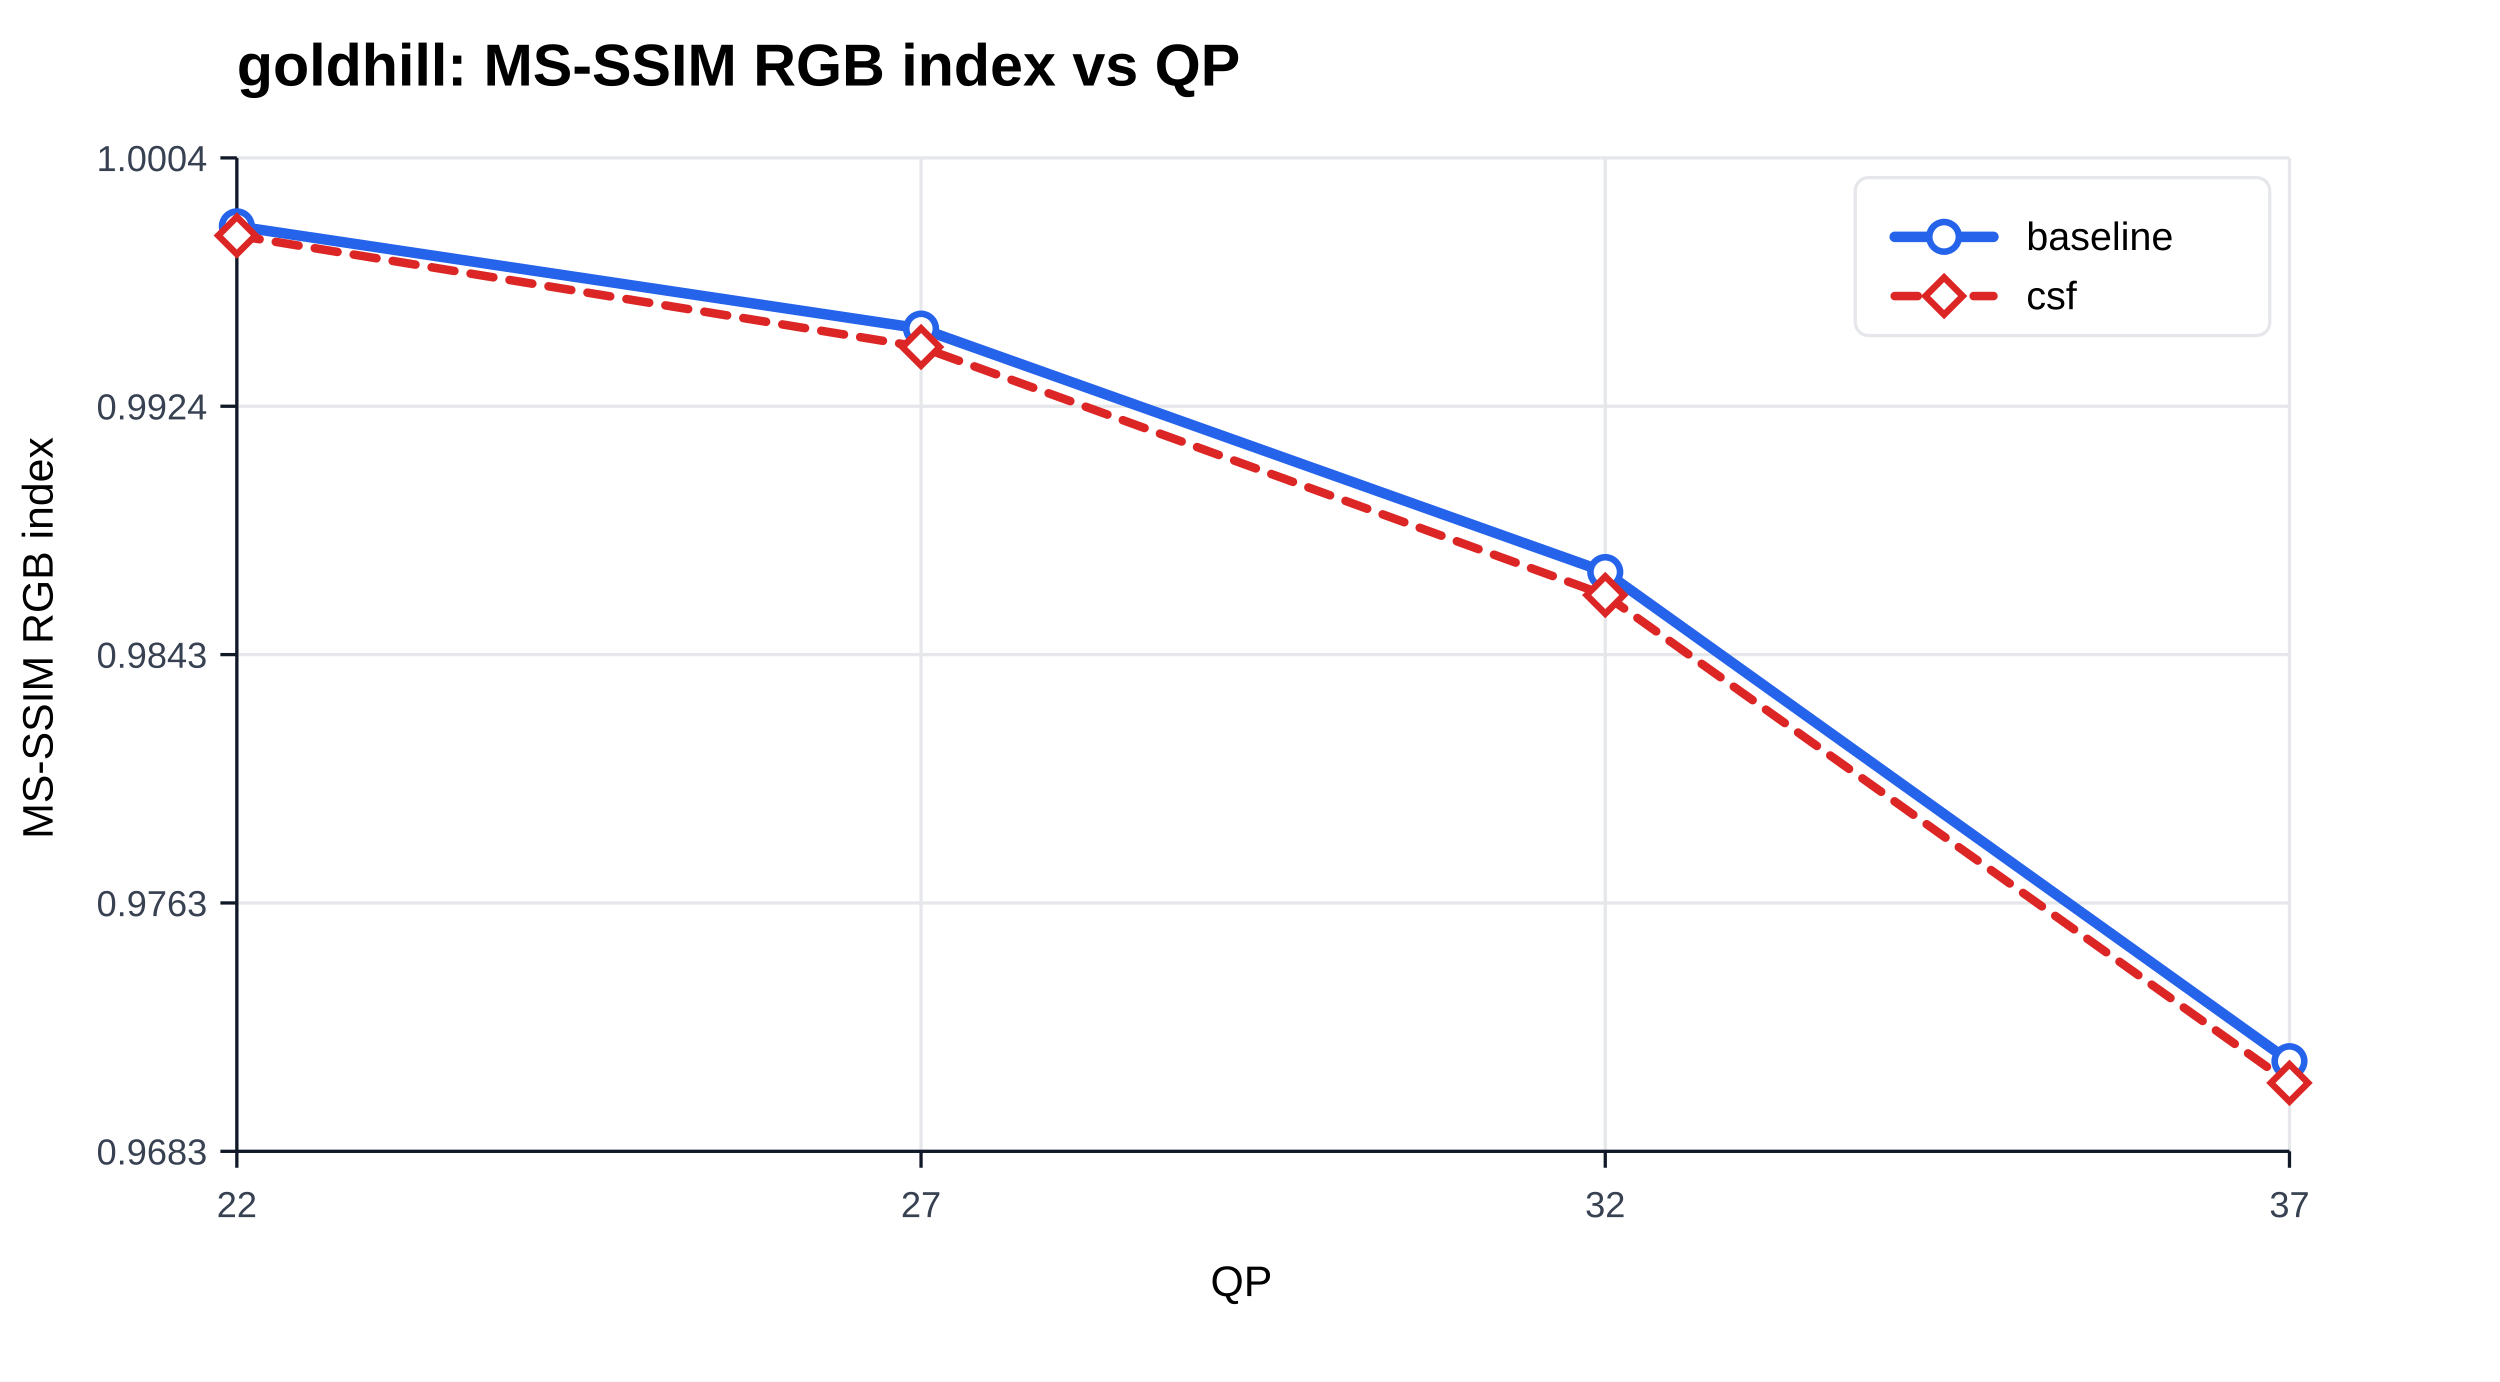
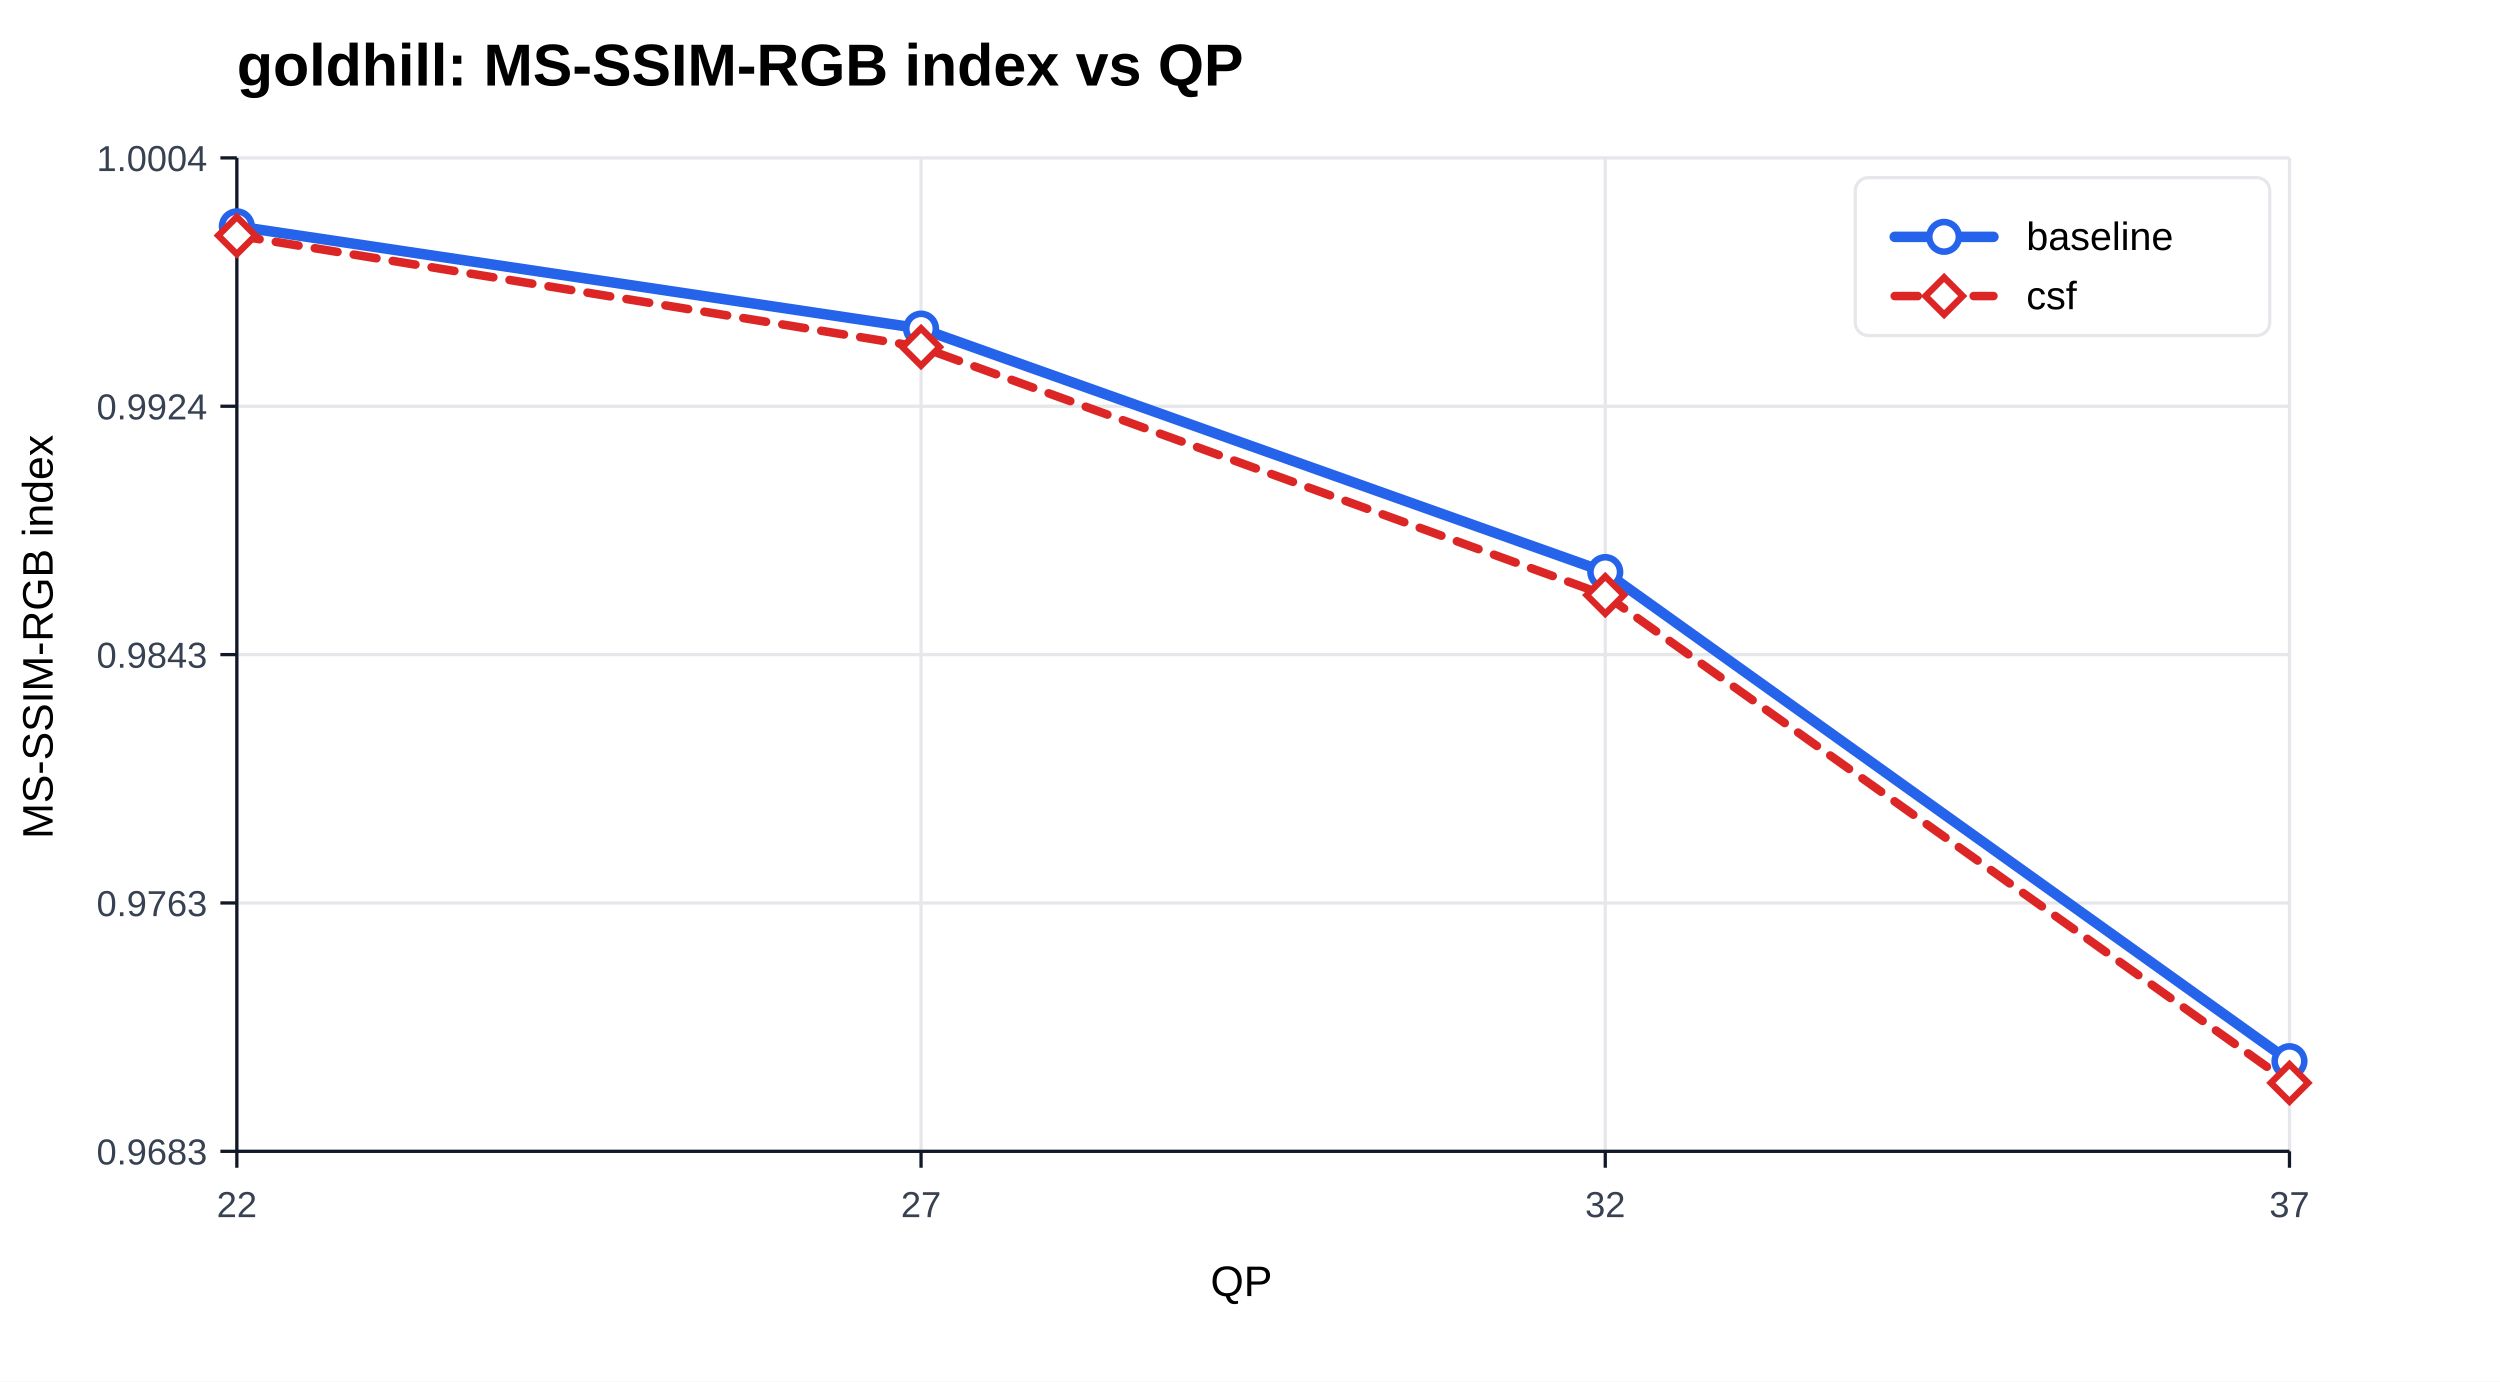
<svg xmlns="http://www.w3.org/2000/svg" width="760" height="420" viewBox="0 0 760 420">
  <rect width="100%" height="100%" fill="#ffffff" />
-   <text x="72" y="26" font-family="Arial" font-size="18" font-weight="700">goldhill: MS-SSIM RGB index vs QP</text>
+   <text x="72" y="26" font-family="Arial" font-size="18" font-weight="700">goldhill: MS-SSIM-RGB index vs QP</text>
  <line x1="72.0" y1="48" x2="72.0" y2="350" stroke="#e5e7eb" stroke-width="1" />
  <line x1="280.0" y1="48" x2="280.0" y2="350" stroke="#e5e7eb" stroke-width="1" />
  <line x1="488.0" y1="48" x2="488.0" y2="350" stroke="#e5e7eb" stroke-width="1" />
  <line x1="696.0" y1="48" x2="696.0" y2="350" stroke="#e5e7eb" stroke-width="1" />
  <line x1="72" y1="350.0" x2="696" y2="350.0" stroke="#e5e7eb" stroke-width="1" />
  <line x1="72" y1="274.5" x2="696" y2="274.5" stroke="#e5e7eb" stroke-width="1" />
  <line x1="72" y1="199.0" x2="696" y2="199.0" stroke="#e5e7eb" stroke-width="1" />
  <line x1="72" y1="123.5" x2="696" y2="123.5" stroke="#e5e7eb" stroke-width="1" />
  <line x1="72" y1="48.0" x2="696" y2="48.0" stroke="#e5e7eb" stroke-width="1" />
  <line x1="72" y1="350" x2="696" y2="350" stroke="#111827" />
  <line x1="72" y1="48" x2="72" y2="350" stroke="#111827" />
  <text x="368" y="394" font-family="Arial" font-size="13">QP</text>
-   <text x="16" y="255" font-family="Arial" font-size="13" transform="rotate(-90 16,255)">MS-SSIM RGB index</text>
+   <text x="16" y="255" font-family="Arial" font-size="13" transform="rotate(-90 16,255)">MS-SSIM-RGB index</text>
  <line x1="72.0" y1="350" x2="72.0" y2="355" stroke="#111827" />
  <text x="72.0" y="370" font-family="Arial" font-size="11" fill="#374151" text-anchor="middle">22</text>
  <line x1="280.0" y1="350" x2="280.0" y2="355" stroke="#111827" />
  <text x="280.0" y="370" font-family="Arial" font-size="11" fill="#374151" text-anchor="middle">27</text>
  <line x1="488.0" y1="350" x2="488.0" y2="355" stroke="#111827" />
  <text x="488.0" y="370" font-family="Arial" font-size="11" fill="#374151" text-anchor="middle">32</text>
  <line x1="696.0" y1="350" x2="696.0" y2="355" stroke="#111827" />
  <text x="696.0" y="370" font-family="Arial" font-size="11" fill="#374151" text-anchor="middle">37</text>
  <line x1="67" y1="350.0" x2="72" y2="350.0" stroke="#111827" />
  <text x="63" y="354.0" font-family="Arial" font-size="11" fill="#374151" text-anchor="end">0.9683</text>
  <line x1="67" y1="274.5" x2="72" y2="274.5" stroke="#111827" />
  <text x="63" y="278.5" font-family="Arial" font-size="11" fill="#374151" text-anchor="end">0.9763</text>
  <line x1="67" y1="199.0" x2="72" y2="199.0" stroke="#111827" />
  <text x="63" y="203.0" font-family="Arial" font-size="11" fill="#374151" text-anchor="end">0.9843</text>
  <line x1="67" y1="123.5" x2="72" y2="123.5" stroke="#111827" />
  <text x="63" y="127.5" font-family="Arial" font-size="11" fill="#374151" text-anchor="end">0.9924</text>
  <line x1="67" y1="48.0" x2="72" y2="48.0" stroke="#111827" />
  <text x="63" y="52.0" font-family="Arial" font-size="11" fill="#374151" text-anchor="end">1.0004</text>
  <polyline fill="none" stroke="#2563eb" stroke-width="3.2" stroke-linecap="round" stroke-linejoin="round" points="72.0,68.8 280.0,99.9 488.0,173.9 696.0,322.6" />
  <circle cx="72.0" cy="68.8" r="4.5" fill="#ffffff" stroke="#2563eb" stroke-width="2" />
  <circle cx="280.0" cy="99.9" r="4.5" fill="#ffffff" stroke="#2563eb" stroke-width="2" />
  <circle cx="488.0" cy="173.9" r="4.5" fill="#ffffff" stroke="#2563eb" stroke-width="2" />
  <circle cx="696.0" cy="322.6" r="4.5" fill="#ffffff" stroke="#2563eb" stroke-width="2" />
  <polyline fill="none" stroke="#dc2626" stroke-width="2.6" stroke-linecap="round" stroke-linejoin="round" stroke-dasharray="7 5" points="72.0,71.6 280.0,105.5 488.0,180.9 696.0,329.2" />
  <rect x="68.0" y="67.6" width="8" height="8" transform="rotate(45 72.0 71.6)" fill="#ffffff" stroke="#dc2626" stroke-width="2" />
  <rect x="276.0" y="101.5" width="8" height="8" transform="rotate(45 280.0 105.5)" fill="#ffffff" stroke="#dc2626" stroke-width="2" />
  <rect x="484.0" y="176.9" width="8" height="8" transform="rotate(45 488.0 180.9)" fill="#ffffff" stroke="#dc2626" stroke-width="2" />
  <rect x="692.0" y="325.2" width="8" height="8" transform="rotate(45 696.0 329.2)" fill="#ffffff" stroke="#dc2626" stroke-width="2" />
  <rect x="564" y="54" width="126" height="48" rx="4" fill="#ffffff" stroke="#e5e7eb" />
  <line x1="576" y1="72" x2="606" y2="72" stroke="#2563eb" stroke-width="3.2" stroke-linecap="round" />
  <circle cx="591.0" cy="72.0" r="4.5" fill="#ffffff" stroke="#2563eb" stroke-width="2" />
  <text x="616" y="76" font-family="Arial" font-size="12">baseline</text>
  <line x1="576" y1="90" x2="606" y2="90" stroke="#dc2626" stroke-width="2.6" stroke-linecap="round" stroke-dasharray="7 5" />
  <rect x="587.0" y="86.0" width="8" height="8" transform="rotate(45 591.0 90.0)" fill="#ffffff" stroke="#dc2626" stroke-width="2" />
  <text x="616" y="94" font-family="Arial" font-size="12">csf</text>
</svg>
